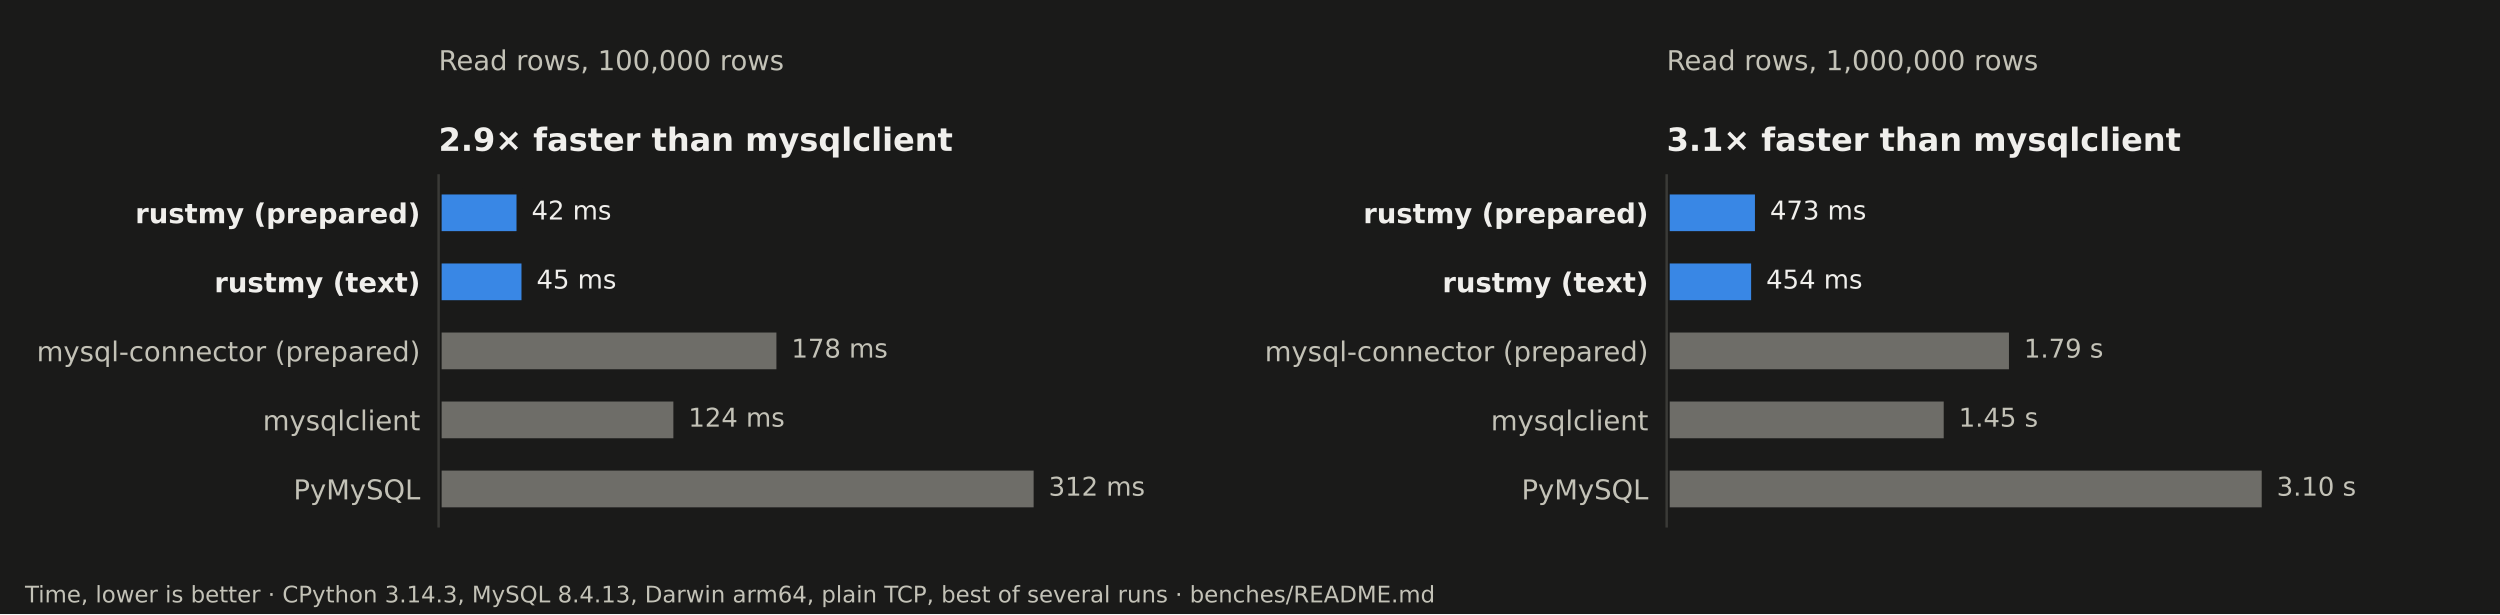
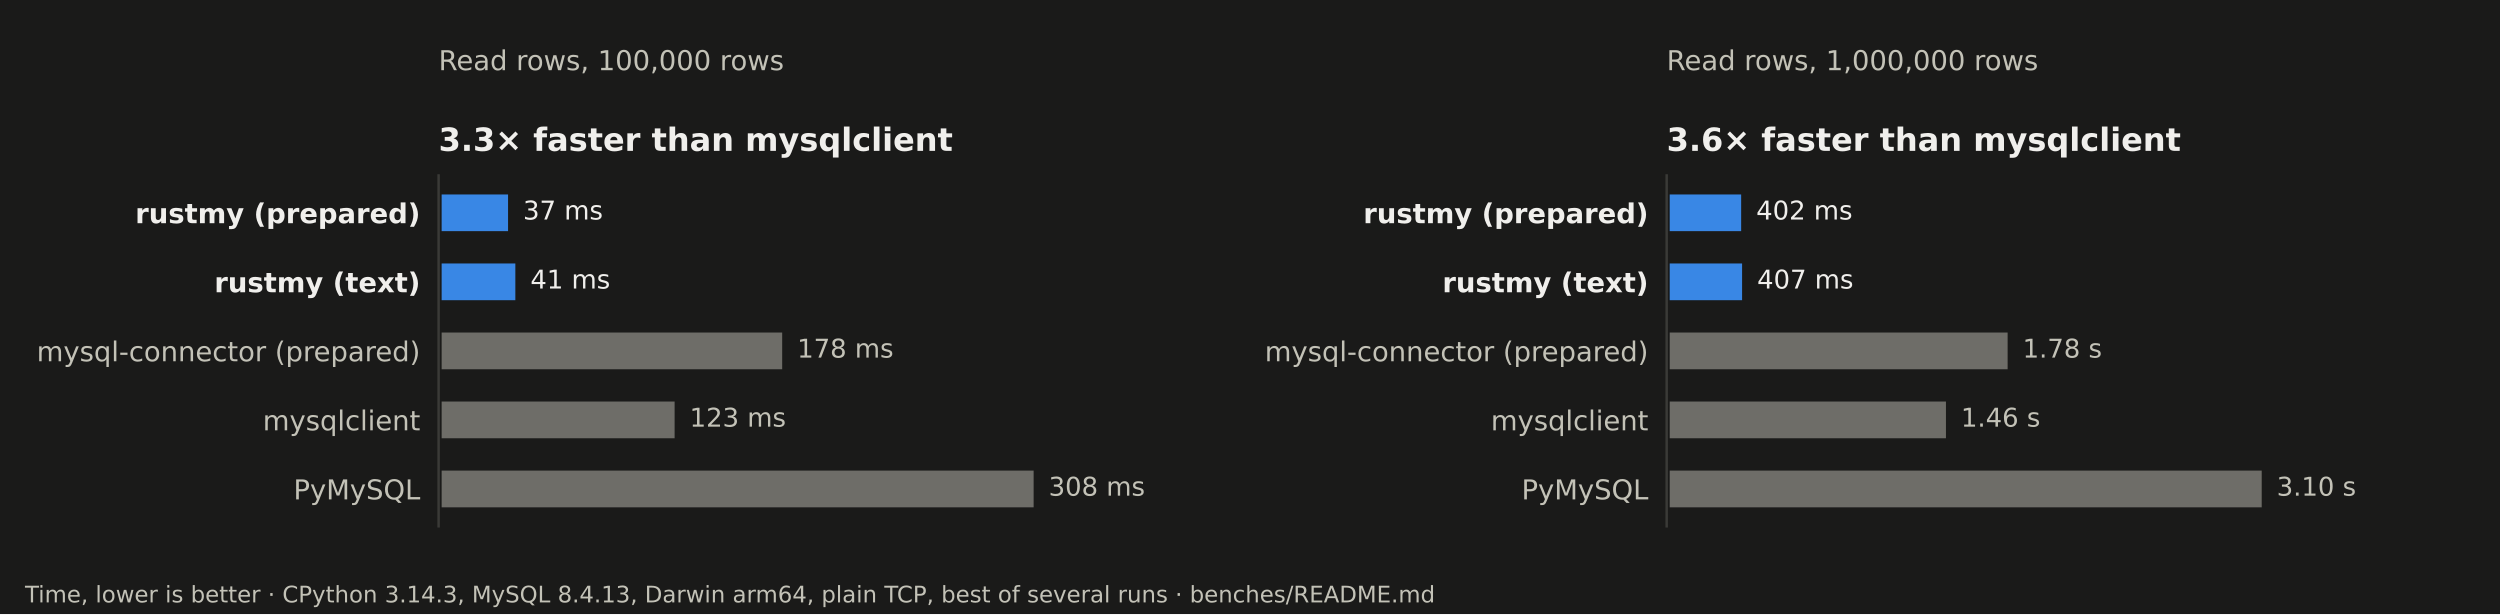
<svg xmlns="http://www.w3.org/2000/svg" width="820.8pt" height="201.6pt" viewBox="0 0 820.8 201.6" version="1.1">
  <defs>
    <style type="text/css">*{stroke-linejoin: round; stroke-linecap: butt}</style>
  </defs>
  <g id="figure_1">
    <g id="patch_1">
      <path d="M 0 201.6  L 820.8 201.6  L 820.8 0  L 0 0  z " style="fill: #1a1a19" />
    </g>
    <g id="axes_1">
      <g id="patch_2">
        <path d="M 144 172.8  L 403.2 172.8  L 403.2 57.6  L 144 57.6  z " style="fill: #1a1a19" />
      </g>
      <g id="patch_3">
-         <path d="M 144 62.836  L 170.581 62.836  L 170.581 76.891  L 144 76.891  z " clip-path="url(#p1e7de0b0a5)" style="fill: #3987e5; stroke: #1a1a19; stroke-width: 2; stroke-linejoin: miter" />
+         <path d="M 144 62.836  L 167.806 62.836  L 167.806 76.891  L 144 76.891  z " clip-path="url(#p1e7de0b0a5)" style="fill: #3987e5; stroke: #1a1a19; stroke-width: 2; stroke-linejoin: miter" />
      </g>
      <g id="patch_4">
-         <path d="M 144 85.505  L 172.211 85.505  L 172.211 99.559  L 144 99.559  z " clip-path="url(#p1e7de0b0a5)" style="fill: #3987e5; stroke: #1a1a19; stroke-width: 2; stroke-linejoin: miter" />
+         <path d="M 144 85.505  L 170.198 85.505  L 170.198 99.559  L 144 99.559  z " clip-path="url(#p1e7de0b0a5)" style="fill: #3987e5; stroke: #1a1a19; stroke-width: 2; stroke-linejoin: miter" />
      </g>
      <g id="patch_5">
-         <path d="M 144 108.173  L 255.912 108.173  L 255.912 122.227  L 144 122.227  z " clip-path="url(#p1e7de0b0a5)" style="fill: #6e6d68; stroke: #1a1a19; stroke-width: 2; stroke-linejoin: miter" />
+         <path d="M 144 108.173  L 257.806 108.173  L 257.806 122.227  L 144 122.227  z " clip-path="url(#p1e7de0b0a5)" style="fill: #6e6d68; stroke: #1a1a19; stroke-width: 2; stroke-linejoin: miter" />
      </g>
      <g id="patch_6">
-         <path d="M 144 130.841  L 222.078 130.841  L 222.078 144.895  L 144 144.895  z " clip-path="url(#p1e7de0b0a5)" style="fill: #6e6d68; stroke: #1a1a19; stroke-width: 2; stroke-linejoin: miter" />
+         <path d="M 144 130.841  L 222.49 130.841  L 222.49 144.895  L 144 144.895  z " clip-path="url(#p1e7de0b0a5)" style="fill: #6e6d68; stroke: #1a1a19; stroke-width: 2; stroke-linejoin: miter" />
      </g>
      <g id="patch_7">
        <path d="M 144 153.509  L 340.364 153.509  L 340.364 167.564  L 144 167.564  z " clip-path="url(#p1e7de0b0a5)" style="fill: #6e6d68; stroke: #1a1a19; stroke-width: 2; stroke-linejoin: miter" />
      </g>
      <g id="matplotlib.axis_1" />
      <g id="matplotlib.axis_2">
        <g id="ytick_1">
          <g id="line2d_1" />
          <g id="text_1">
            <text style="font-weight: 700; font-size: 9px; font-family: 'DejaVu Sans', 'Bitstream Vera Sans', 'Computer Modern Sans Serif', 'Lucida Grande', 'Verdana', 'Geneva', 'Lucid', 'Arial', 'Helvetica', 'Avant Garde', sans-serif; text-anchor: end; fill: #f0efec" x="138" y="73.283" transform="rotate(-0 138 73.28281)">rustmy (prepared)</text>
          </g>
        </g>
        <g id="ytick_2">
          <g id="line2d_2" />
          <g id="text_2">
            <text style="font-weight: 700; font-size: 9px; font-family: 'DejaVu Sans', 'Bitstream Vera Sans', 'Computer Modern Sans Serif', 'Lucida Grande', 'Verdana', 'Geneva', 'Lucid', 'Arial', 'Helvetica', 'Avant Garde', sans-serif; text-anchor: end; fill: #f0efec" x="138" y="95.951" transform="rotate(-0 138 95.9507)">rustmy (text)</text>
          </g>
        </g>
        <g id="ytick_3">
          <g id="line2d_3" />
          <g id="text_3">
            <text style="font-size: 9px; font-family: 'DejaVu Sans', 'Bitstream Vera Sans', 'Computer Modern Sans Serif', 'Lucida Grande', 'Verdana', 'Geneva', 'Lucid', 'Arial', 'Helvetica', 'Avant Garde', sans-serif; text-anchor: end; fill: #c3c2b7" x="138" y="118.619" transform="rotate(-0 138 118.6193)">mysql-connector (prepared)</text>
          </g>
        </g>
        <g id="ytick_4">
          <g id="line2d_4" />
          <g id="text_4">
            <text style="font-size: 9px; font-family: 'DejaVu Sans', 'Bitstream Vera Sans', 'Computer Modern Sans Serif', 'Lucida Grande', 'Verdana', 'Geneva', 'Lucid', 'Arial', 'Helvetica', 'Avant Garde', sans-serif; text-anchor: end; fill: #c3c2b7" x="138" y="141.288" transform="rotate(-0 138 141.2875)">mysqlclient</text>
          </g>
        </g>
        <g id="ytick_5">
          <g id="line2d_5" />
          <g id="text_5">
            <text style="font-size: 9px; font-family: 'DejaVu Sans', 'Bitstream Vera Sans', 'Computer Modern Sans Serif', 'Lucida Grande', 'Verdana', 'Geneva', 'Lucid', 'Arial', 'Helvetica', 'Avant Garde', sans-serif; text-anchor: end; fill: #c3c2b7" x="138" y="163.955" transform="rotate(-0 138 163.9554)">PyMySQL</text>
          </g>
        </g>
      </g>
      <g id="patch_8">
        <path d="M 144 172.8  L 144 57.6  " style="fill: none; stroke: #3a3a37; stroke-width: 0.8; stroke-linejoin: miter; stroke-linecap: square" />
      </g>
      <g id="text_6">
-         <text style="font-size: 8.5px; font-family: 'DejaVu Sans', 'Bitstream Vera Sans', 'Computer Modern Sans Serif', 'Lucida Grande', 'Verdana', 'Geneva', 'Lucid', 'Arial', 'Helvetica', 'Avant Garde', sans-serif; text-anchor: start; fill: #f0efec" x="174.508" y="72.072" transform="rotate(-0 174.5081 72.07153)">42 ms</text>
+         <text style="font-size: 8.5px; font-family: 'DejaVu Sans', 'Bitstream Vera Sans', 'Computer Modern Sans Serif', 'Lucida Grande', 'Verdana', 'Geneva', 'Lucid', 'Arial', 'Helvetica', 'Avant Garde', sans-serif; text-anchor: start; fill: #f0efec" x="171.733" y="72.072" transform="rotate(-0 171.733 72.07153)">37 ms</text>
      </g>
      <g id="text_7">
-         <text style="font-size: 8.5px; font-family: 'DejaVu Sans', 'Bitstream Vera Sans', 'Computer Modern Sans Serif', 'Lucida Grande', 'Verdana', 'Geneva', 'Lucid', 'Arial', 'Helvetica', 'Avant Garde', sans-serif; text-anchor: start; fill: #f0efec" x="176.138" y="94.74" transform="rotate(-0 176.1379 94.73977)">45 ms</text>
+         <text style="font-size: 8.5px; font-family: 'DejaVu Sans', 'Bitstream Vera Sans', 'Computer Modern Sans Serif', 'Lucida Grande', 'Verdana', 'Geneva', 'Lucid', 'Arial', 'Helvetica', 'Avant Garde', sans-serif; text-anchor: start; fill: #f0efec" x="174.125" y="94.74" transform="rotate(-0 174.1253 94.73977)">41 ms</text>
      </g>
      <g id="text_8">
-         <text style="font-size: 8.5px; font-family: 'DejaVu Sans', 'Bitstream Vera Sans', 'Computer Modern Sans Serif', 'Lucida Grande', 'Verdana', 'Geneva', 'Lucid', 'Arial', 'Helvetica', 'Avant Garde', sans-serif; text-anchor: start; fill: #c3c2b7" x="259.839" y="117.408" transform="rotate(-0 259.8388 117.408)">178 ms</text>
+         <text style="font-size: 8.5px; font-family: 'DejaVu Sans', 'Bitstream Vera Sans', 'Computer Modern Sans Serif', 'Lucida Grande', 'Verdana', 'Geneva', 'Lucid', 'Arial', 'Helvetica', 'Avant Garde', sans-serif; text-anchor: start; fill: #c3c2b7" x="261.733" y="117.408" transform="rotate(-0 261.7333 117.408)">178 ms</text>
      </g>
      <g id="text_9">
-         <text style="font-size: 8.5px; font-family: 'DejaVu Sans', 'Bitstream Vera Sans', 'Computer Modern Sans Serif', 'Lucida Grande', 'Verdana', 'Geneva', 'Lucid', 'Arial', 'Helvetica', 'Avant Garde', sans-serif; text-anchor: start; fill: #c3c2b7" x="226.005" y="140.076" transform="rotate(-0 226.0048 140.0762)">124 ms</text>
+         <text style="font-size: 8.5px; font-family: 'DejaVu Sans', 'Bitstream Vera Sans', 'Computer Modern Sans Serif', 'Lucida Grande', 'Verdana', 'Geneva', 'Lucid', 'Arial', 'Helvetica', 'Avant Garde', sans-serif; text-anchor: start; fill: #c3c2b7" x="226.417" y="140.076" transform="rotate(-0 226.4171 140.0762)">123 ms</text>
      </g>
      <g id="text_10">
-         <text style="font-size: 8.5px; font-family: 'DejaVu Sans', 'Bitstream Vera Sans', 'Computer Modern Sans Serif', 'Lucida Grande', 'Verdana', 'Geneva', 'Lucid', 'Arial', 'Helvetica', 'Avant Garde', sans-serif; text-anchor: start; fill: #c3c2b7" x="344.291" y="162.744" transform="rotate(-0 344.2909 162.7445)">312 ms</text>
+         <text style="font-size: 8.5px; font-family: 'DejaVu Sans', 'Bitstream Vera Sans', 'Computer Modern Sans Serif', 'Lucida Grande', 'Verdana', 'Geneva', 'Lucid', 'Arial', 'Helvetica', 'Avant Garde', sans-serif; text-anchor: start; fill: #c3c2b7" x="344.291" y="162.744" transform="rotate(-0 344.2909 162.7445)">308 ms</text>
      </g>
      <g id="text_11">
        <text style="font-size: 9px; font-family: 'DejaVu Sans', 'Bitstream Vera Sans', 'Computer Modern Sans Serif', 'Lucida Grande', 'Verdana', 'Geneva', 'Lucid', 'Arial', 'Helvetica', 'Avant Garde', sans-serif; text-anchor: start; fill: #c3c2b7" x="144" y="23.04" transform="rotate(-0 144 23.04)">Read rows, 100,000 rows</text>
      </g>
      <g id="text_12">
-         <text style="font-weight: 700; font-size: 10.5px; font-family: 'DejaVu Sans', 'Bitstream Vera Sans', 'Computer Modern Sans Serif', 'Lucida Grande', 'Verdana', 'Geneva', 'Lucid', 'Arial', 'Helvetica', 'Avant Garde', sans-serif; text-anchor: start; fill: #f0efec" x="144" y="49.536" transform="rotate(-0 144 49.536)">2.9× faster than mysqlclient</text>
+         <text style="font-weight: 700; font-size: 10.5px; font-family: 'DejaVu Sans', 'Bitstream Vera Sans', 'Computer Modern Sans Serif', 'Lucida Grande', 'Verdana', 'Geneva', 'Lucid', 'Arial', 'Helvetica', 'Avant Garde', sans-serif; text-anchor: start; fill: #f0efec" x="144" y="49.536" transform="rotate(-0 144 49.536)">3.3× faster than mysqlclient</text>
      </g>
    </g>
    <g id="axes_2">
      <g id="patch_9">
        <path d="M 547.2 172.8  L 806.4 172.8  L 806.4 57.6  L 547.2 57.6  z " style="fill: #1a1a19" />
      </g>
      <g id="patch_10">
-         <path d="M 547.2 62.836  L 577.182 62.836  L 577.182 76.891  L 547.2 76.891  z " clip-path="url(#p937b552ce1)" style="fill: #3987e5; stroke: #1a1a19; stroke-width: 2; stroke-linejoin: miter" />
+         <path d="M 547.2 62.836  L 572.655 62.836  L 572.655 76.891  L 547.2 76.891  z " clip-path="url(#p937b552ce1)" style="fill: #3987e5; stroke: #1a1a19; stroke-width: 2; stroke-linejoin: miter" />
      </g>
      <g id="patch_11">
-         <path d="M 547.2 85.505  L 575.927 85.505  L 575.927 99.559  L 547.2 99.559  z " clip-path="url(#p937b552ce1)" style="fill: #3987e5; stroke: #1a1a19; stroke-width: 2; stroke-linejoin: miter" />
+         <path d="M 547.2 85.505  L 572.961 85.505  L 572.961 99.559  L 547.2 99.559  z " clip-path="url(#p937b552ce1)" style="fill: #3987e5; stroke: #1a1a19; stroke-width: 2; stroke-linejoin: miter" />
      </g>
      <g id="patch_12">
-         <path d="M 547.2 108.173  L 660.58 108.173  L 660.58 122.227  L 547.2 122.227  z " clip-path="url(#p937b552ce1)" style="fill: #6e6d68; stroke: #1a1a19; stroke-width: 2; stroke-linejoin: miter" />
+         <path d="M 547.2 108.173  L 660.144 108.173  L 660.144 122.227  L 547.2 122.227  z " clip-path="url(#p937b552ce1)" style="fill: #6e6d68; stroke: #1a1a19; stroke-width: 2; stroke-linejoin: miter" />
      </g>
      <g id="patch_13">
-         <path d="M 547.2 130.841  L 639.161 130.841  L 639.161 144.895  L 547.2 144.895  z " clip-path="url(#p937b552ce1)" style="fill: #6e6d68; stroke: #1a1a19; stroke-width: 2; stroke-linejoin: miter" />
+         <path d="M 547.2 130.841  L 639.892 130.841  L 639.892 144.895  L 547.2 144.895  z " clip-path="url(#p937b552ce1)" style="fill: #6e6d68; stroke: #1a1a19; stroke-width: 2; stroke-linejoin: miter" />
      </g>
      <g id="patch_14">
        <path d="M 547.2 153.509  L 743.564 153.509  L 743.564 167.564  L 547.2 167.564  z " clip-path="url(#p937b552ce1)" style="fill: #6e6d68; stroke: #1a1a19; stroke-width: 2; stroke-linejoin: miter" />
      </g>
      <g id="matplotlib.axis_3" />
      <g id="matplotlib.axis_4">
        <g id="ytick_6">
          <g id="line2d_6" />
          <g id="text_13">
            <text style="font-weight: 700; font-size: 9px; font-family: 'DejaVu Sans', 'Bitstream Vera Sans', 'Computer Modern Sans Serif', 'Lucida Grande', 'Verdana', 'Geneva', 'Lucid', 'Arial', 'Helvetica', 'Avant Garde', sans-serif; text-anchor: end; fill: #f0efec" x="541.2" y="73.283" transform="rotate(-0 541.2 73.28281)">rustmy (prepared)</text>
          </g>
        </g>
        <g id="ytick_7">
          <g id="line2d_7" />
          <g id="text_14">
            <text style="font-weight: 700; font-size: 9px; font-family: 'DejaVu Sans', 'Bitstream Vera Sans', 'Computer Modern Sans Serif', 'Lucida Grande', 'Verdana', 'Geneva', 'Lucid', 'Arial', 'Helvetica', 'Avant Garde', sans-serif; text-anchor: end; fill: #f0efec" x="541.2" y="95.951" transform="rotate(-0 541.2 95.9507)">rustmy (text)</text>
          </g>
        </g>
        <g id="ytick_8">
          <g id="line2d_8" />
          <g id="text_15">
            <text style="font-size: 9px; font-family: 'DejaVu Sans', 'Bitstream Vera Sans', 'Computer Modern Sans Serif', 'Lucida Grande', 'Verdana', 'Geneva', 'Lucid', 'Arial', 'Helvetica', 'Avant Garde', sans-serif; text-anchor: end; fill: #c3c2b7" x="541.2" y="118.619" transform="rotate(-0 541.2 118.6193)">mysql-connector (prepared)</text>
          </g>
        </g>
        <g id="ytick_9">
          <g id="line2d_9" />
          <g id="text_16">
            <text style="font-size: 9px; font-family: 'DejaVu Sans', 'Bitstream Vera Sans', 'Computer Modern Sans Serif', 'Lucida Grande', 'Verdana', 'Geneva', 'Lucid', 'Arial', 'Helvetica', 'Avant Garde', sans-serif; text-anchor: end; fill: #c3c2b7" x="541.2" y="141.288" transform="rotate(-0 541.2 141.2875)">mysqlclient</text>
          </g>
        </g>
        <g id="ytick_10">
          <g id="line2d_10" />
          <g id="text_17">
            <text style="font-size: 9px; font-family: 'DejaVu Sans', 'Bitstream Vera Sans', 'Computer Modern Sans Serif', 'Lucida Grande', 'Verdana', 'Geneva', 'Lucid', 'Arial', 'Helvetica', 'Avant Garde', sans-serif; text-anchor: end; fill: #c3c2b7" x="541.2" y="163.955" transform="rotate(-0 541.2 163.9554)">PyMySQL</text>
          </g>
        </g>
      </g>
      <g id="patch_15">
        <path d="M 547.2 172.8  L 547.2 57.6  " style="fill: none; stroke: #3a3a37; stroke-width: 0.8; stroke-linejoin: miter; stroke-linecap: square" />
      </g>
      <g id="text_18">
-         <text style="font-size: 8.5px; font-family: 'DejaVu Sans', 'Bitstream Vera Sans', 'Computer Modern Sans Serif', 'Lucida Grande', 'Verdana', 'Geneva', 'Lucid', 'Arial', 'Helvetica', 'Avant Garde', sans-serif; text-anchor: start; fill: #f0efec" x="581.109" y="72.072" transform="rotate(-0 581.1088 72.07153)">473 ms</text>
+         <text style="font-size: 8.5px; font-family: 'DejaVu Sans', 'Bitstream Vera Sans', 'Computer Modern Sans Serif', 'Lucida Grande', 'Verdana', 'Geneva', 'Lucid', 'Arial', 'Helvetica', 'Avant Garde', sans-serif; text-anchor: start; fill: #f0efec" x="576.583" y="72.072" transform="rotate(-0 576.5827 72.07153)">402 ms</text>
      </g>
      <g id="text_19">
-         <text style="font-size: 8.5px; font-family: 'DejaVu Sans', 'Bitstream Vera Sans', 'Computer Modern Sans Serif', 'Lucida Grande', 'Verdana', 'Geneva', 'Lucid', 'Arial', 'Helvetica', 'Avant Garde', sans-serif; text-anchor: start; fill: #f0efec" x="579.854" y="94.74" transform="rotate(-0 579.8539 94.73977)">454 ms</text>
+         <text style="font-size: 8.5px; font-family: 'DejaVu Sans', 'Bitstream Vera Sans', 'Computer Modern Sans Serif', 'Lucida Grande', 'Verdana', 'Geneva', 'Lucid', 'Arial', 'Helvetica', 'Avant Garde', sans-serif; text-anchor: start; fill: #f0efec" x="576.888" y="94.74" transform="rotate(-0 576.8878 94.73977)">407 ms</text>
      </g>
      <g id="text_20">
-         <text style="font-size: 8.5px; font-family: 'DejaVu Sans', 'Bitstream Vera Sans', 'Computer Modern Sans Serif', 'Lucida Grande', 'Verdana', 'Geneva', 'Lucid', 'Arial', 'Helvetica', 'Avant Garde', sans-serif; text-anchor: start; fill: #c3c2b7" x="664.507" y="117.408" transform="rotate(-0 664.5069 117.408)">1.79 s</text>
+         <text style="font-size: 8.5px; font-family: 'DejaVu Sans', 'Bitstream Vera Sans', 'Computer Modern Sans Serif', 'Lucida Grande', 'Verdana', 'Geneva', 'Lucid', 'Arial', 'Helvetica', 'Avant Garde', sans-serif; text-anchor: start; fill: #c3c2b7" x="664.071" y="117.408" transform="rotate(-0 664.0714 117.408)">1.78 s</text>
      </g>
      <g id="text_21">
-         <text style="font-size: 8.5px; font-family: 'DejaVu Sans', 'Bitstream Vera Sans', 'Computer Modern Sans Serif', 'Lucida Grande', 'Verdana', 'Geneva', 'Lucid', 'Arial', 'Helvetica', 'Avant Garde', sans-serif; text-anchor: start; fill: #c3c2b7" x="643.088" y="140.076" transform="rotate(-0 643.0882 140.0762)">1.45 s</text>
+         <text style="font-size: 8.5px; font-family: 'DejaVu Sans', 'Bitstream Vera Sans', 'Computer Modern Sans Serif', 'Lucida Grande', 'Verdana', 'Geneva', 'Lucid', 'Arial', 'Helvetica', 'Avant Garde', sans-serif; text-anchor: start; fill: #c3c2b7" x="643.819" y="140.076" transform="rotate(-0 643.8188 140.0762)">1.46 s</text>
      </g>
      <g id="text_22">
        <text style="font-size: 8.5px; font-family: 'DejaVu Sans', 'Bitstream Vera Sans', 'Computer Modern Sans Serif', 'Lucida Grande', 'Verdana', 'Geneva', 'Lucid', 'Arial', 'Helvetica', 'Avant Garde', sans-serif; text-anchor: start; fill: #c3c2b7" x="747.491" y="162.744" transform="rotate(-0 747.4909 162.7445)">3.10 s</text>
      </g>
      <g id="text_23">
        <text style="font-size: 9px; font-family: 'DejaVu Sans', 'Bitstream Vera Sans', 'Computer Modern Sans Serif', 'Lucida Grande', 'Verdana', 'Geneva', 'Lucid', 'Arial', 'Helvetica', 'Avant Garde', sans-serif; text-anchor: start; fill: #c3c2b7" x="547.2" y="23.04" transform="rotate(-0 547.2 23.04)">Read rows, 1,000,000 rows</text>
      </g>
      <g id="text_24">
-         <text style="font-weight: 700; font-size: 10.5px; font-family: 'DejaVu Sans', 'Bitstream Vera Sans', 'Computer Modern Sans Serif', 'Lucida Grande', 'Verdana', 'Geneva', 'Lucid', 'Arial', 'Helvetica', 'Avant Garde', sans-serif; text-anchor: start; fill: #f0efec" x="547.2" y="49.536" transform="rotate(-0 547.2 49.536)">3.1× faster than mysqlclient</text>
+         <text style="font-weight: 700; font-size: 10.5px; font-family: 'DejaVu Sans', 'Bitstream Vera Sans', 'Computer Modern Sans Serif', 'Lucida Grande', 'Verdana', 'Geneva', 'Lucid', 'Arial', 'Helvetica', 'Avant Garde', sans-serif; text-anchor: start; fill: #f0efec" x="547.2" y="49.536" transform="rotate(-0 547.2 49.536)">3.6× faster than mysqlclient</text>
      </g>
    </g>
    <g id="text_25">
      <text style="font-size: 7.5px; font-family: 'DejaVu Sans', 'Bitstream Vera Sans', 'Computer Modern Sans Serif', 'Lucida Grande', 'Verdana', 'Geneva', 'Lucid', 'Arial', 'Helvetica', 'Avant Garde', sans-serif; text-anchor: start; fill: #c3c2b7" x="8.208" y="197.782" transform="rotate(-0 8.208 197.7822)">Time, lower is better · CPython 3.14.3, MySQL 8.4.13, Darwin arm64, plain TCP, best of several runs · benches/README.md</text>
    </g>
  </g>
  <defs>
    <clipPath id="p1e7de0b0a5">
      <rect x="144" y="57.6" width="259.2" height="115.2" />
    </clipPath>
    <clipPath id="p937b552ce1">
      <rect x="547.2" y="57.6" width="259.2" height="115.2" />
    </clipPath>
  </defs>
</svg>
